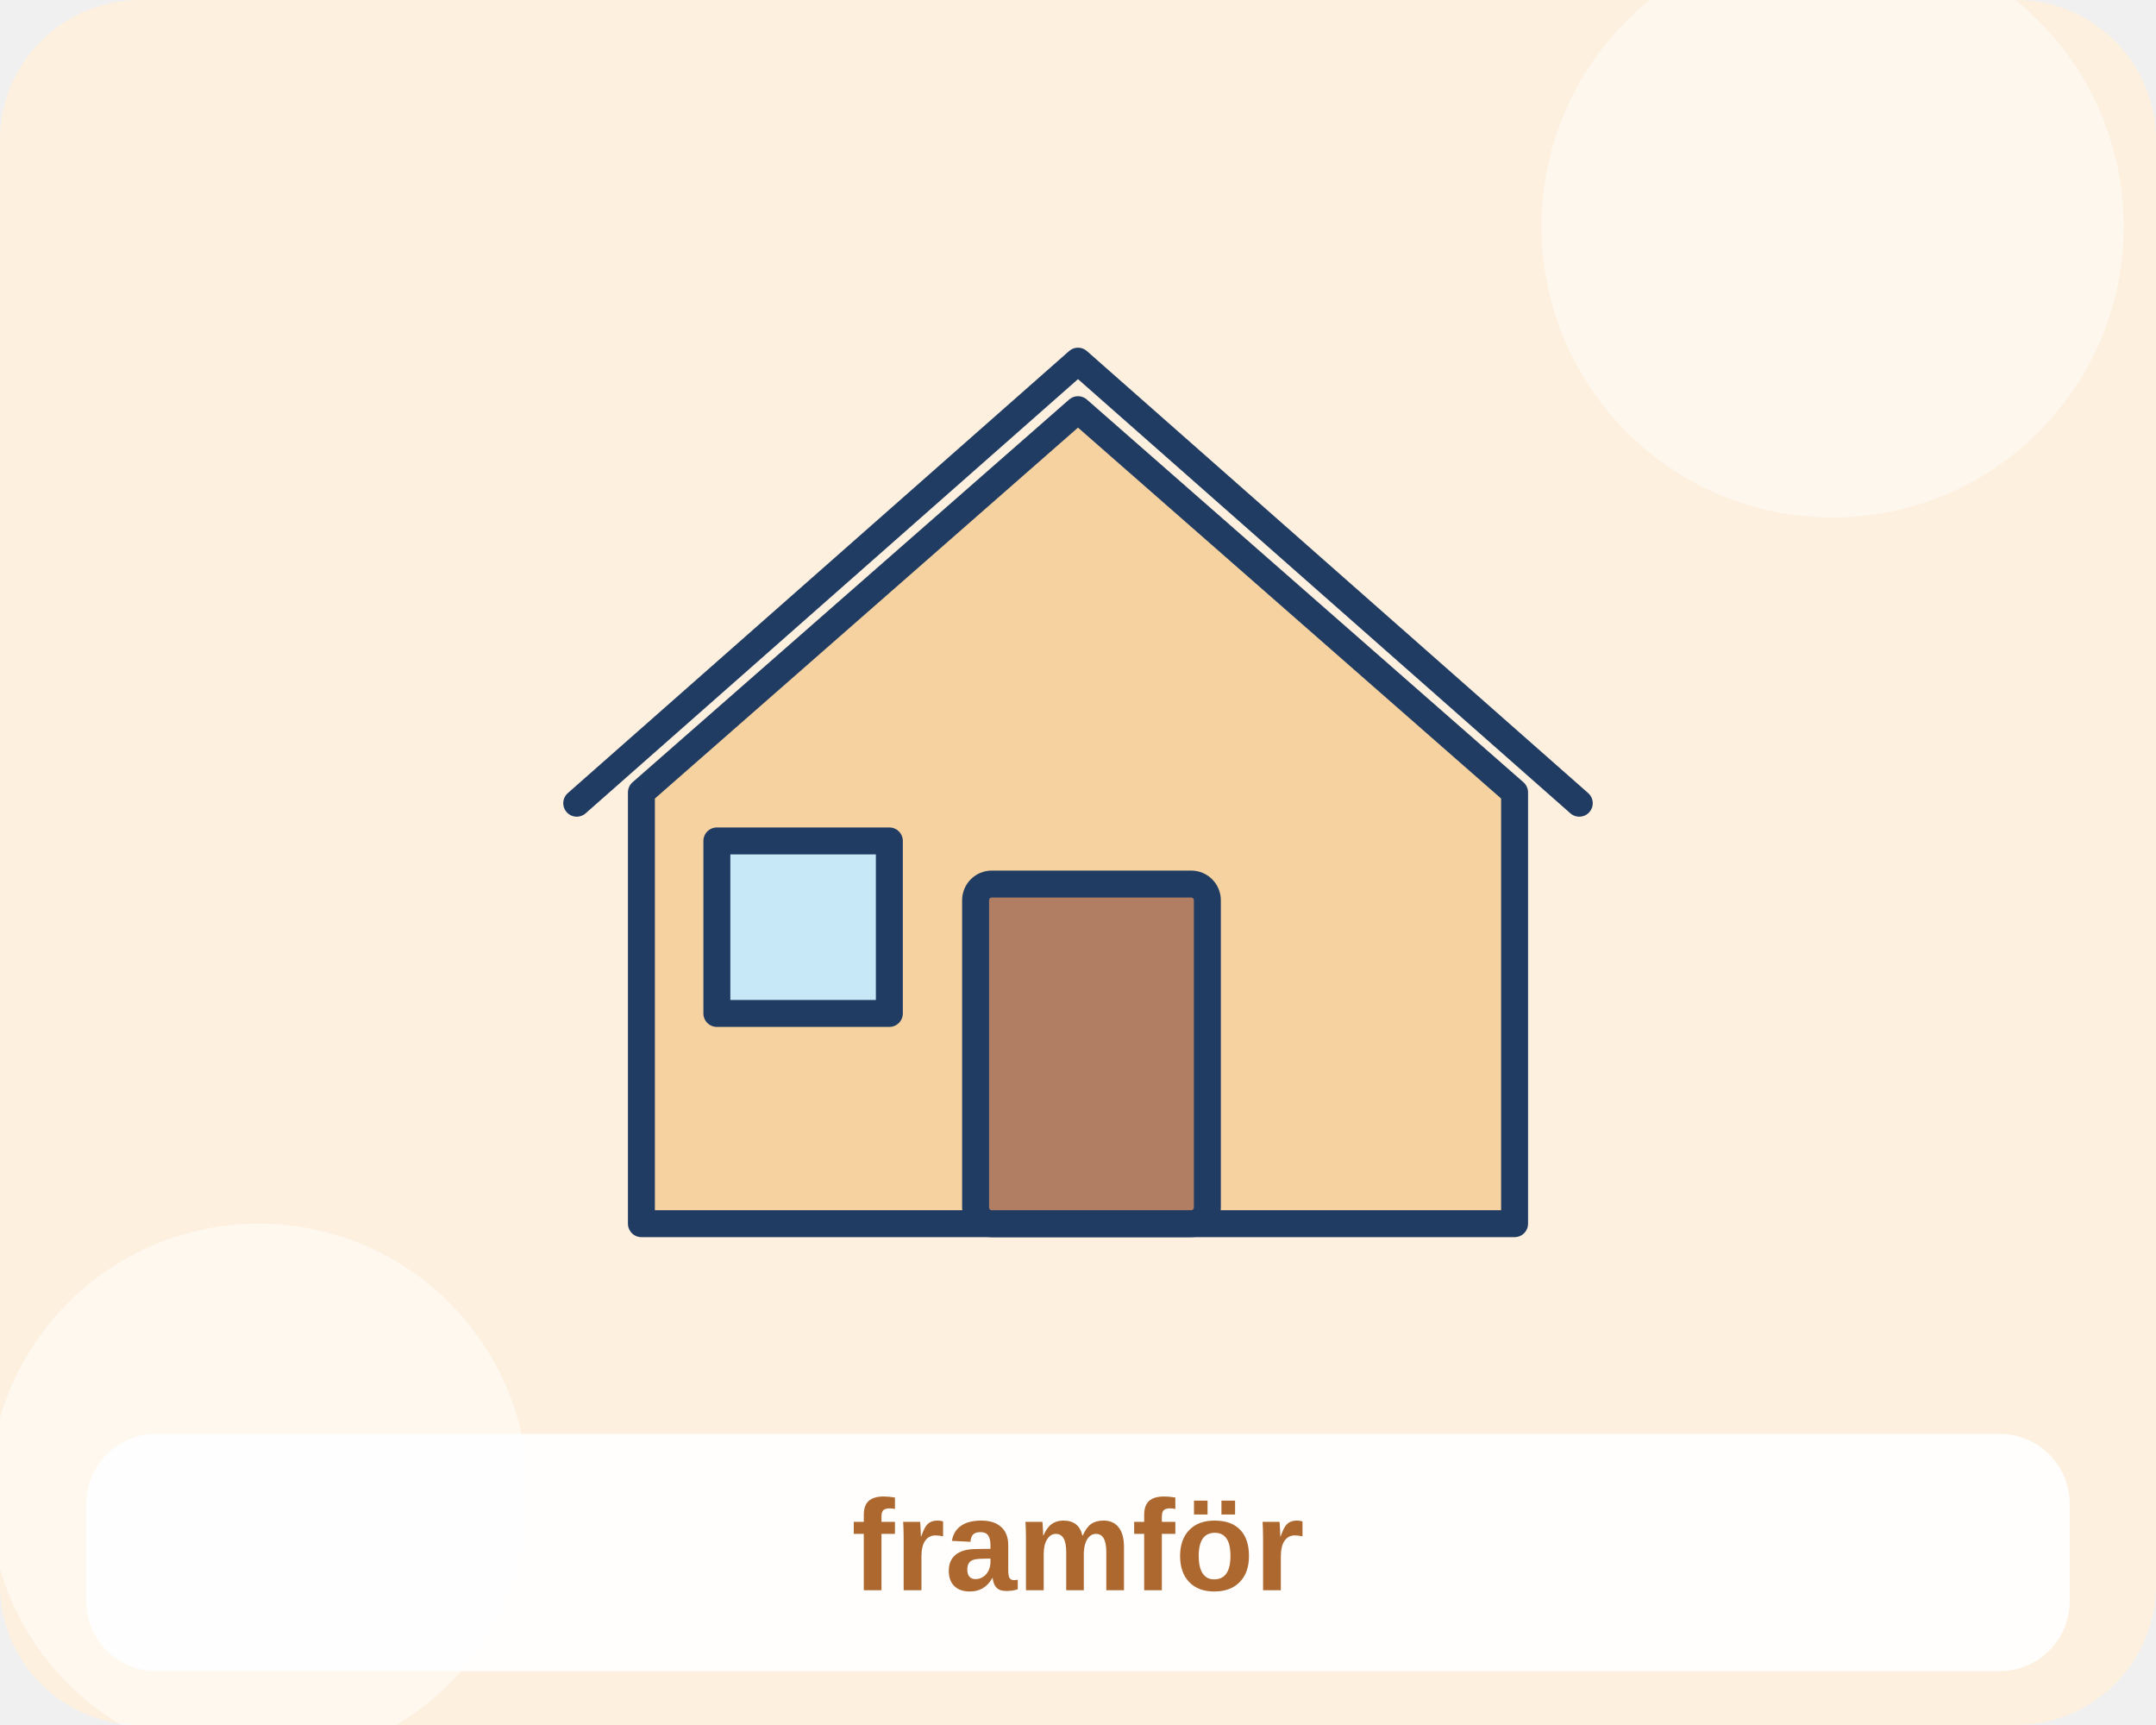
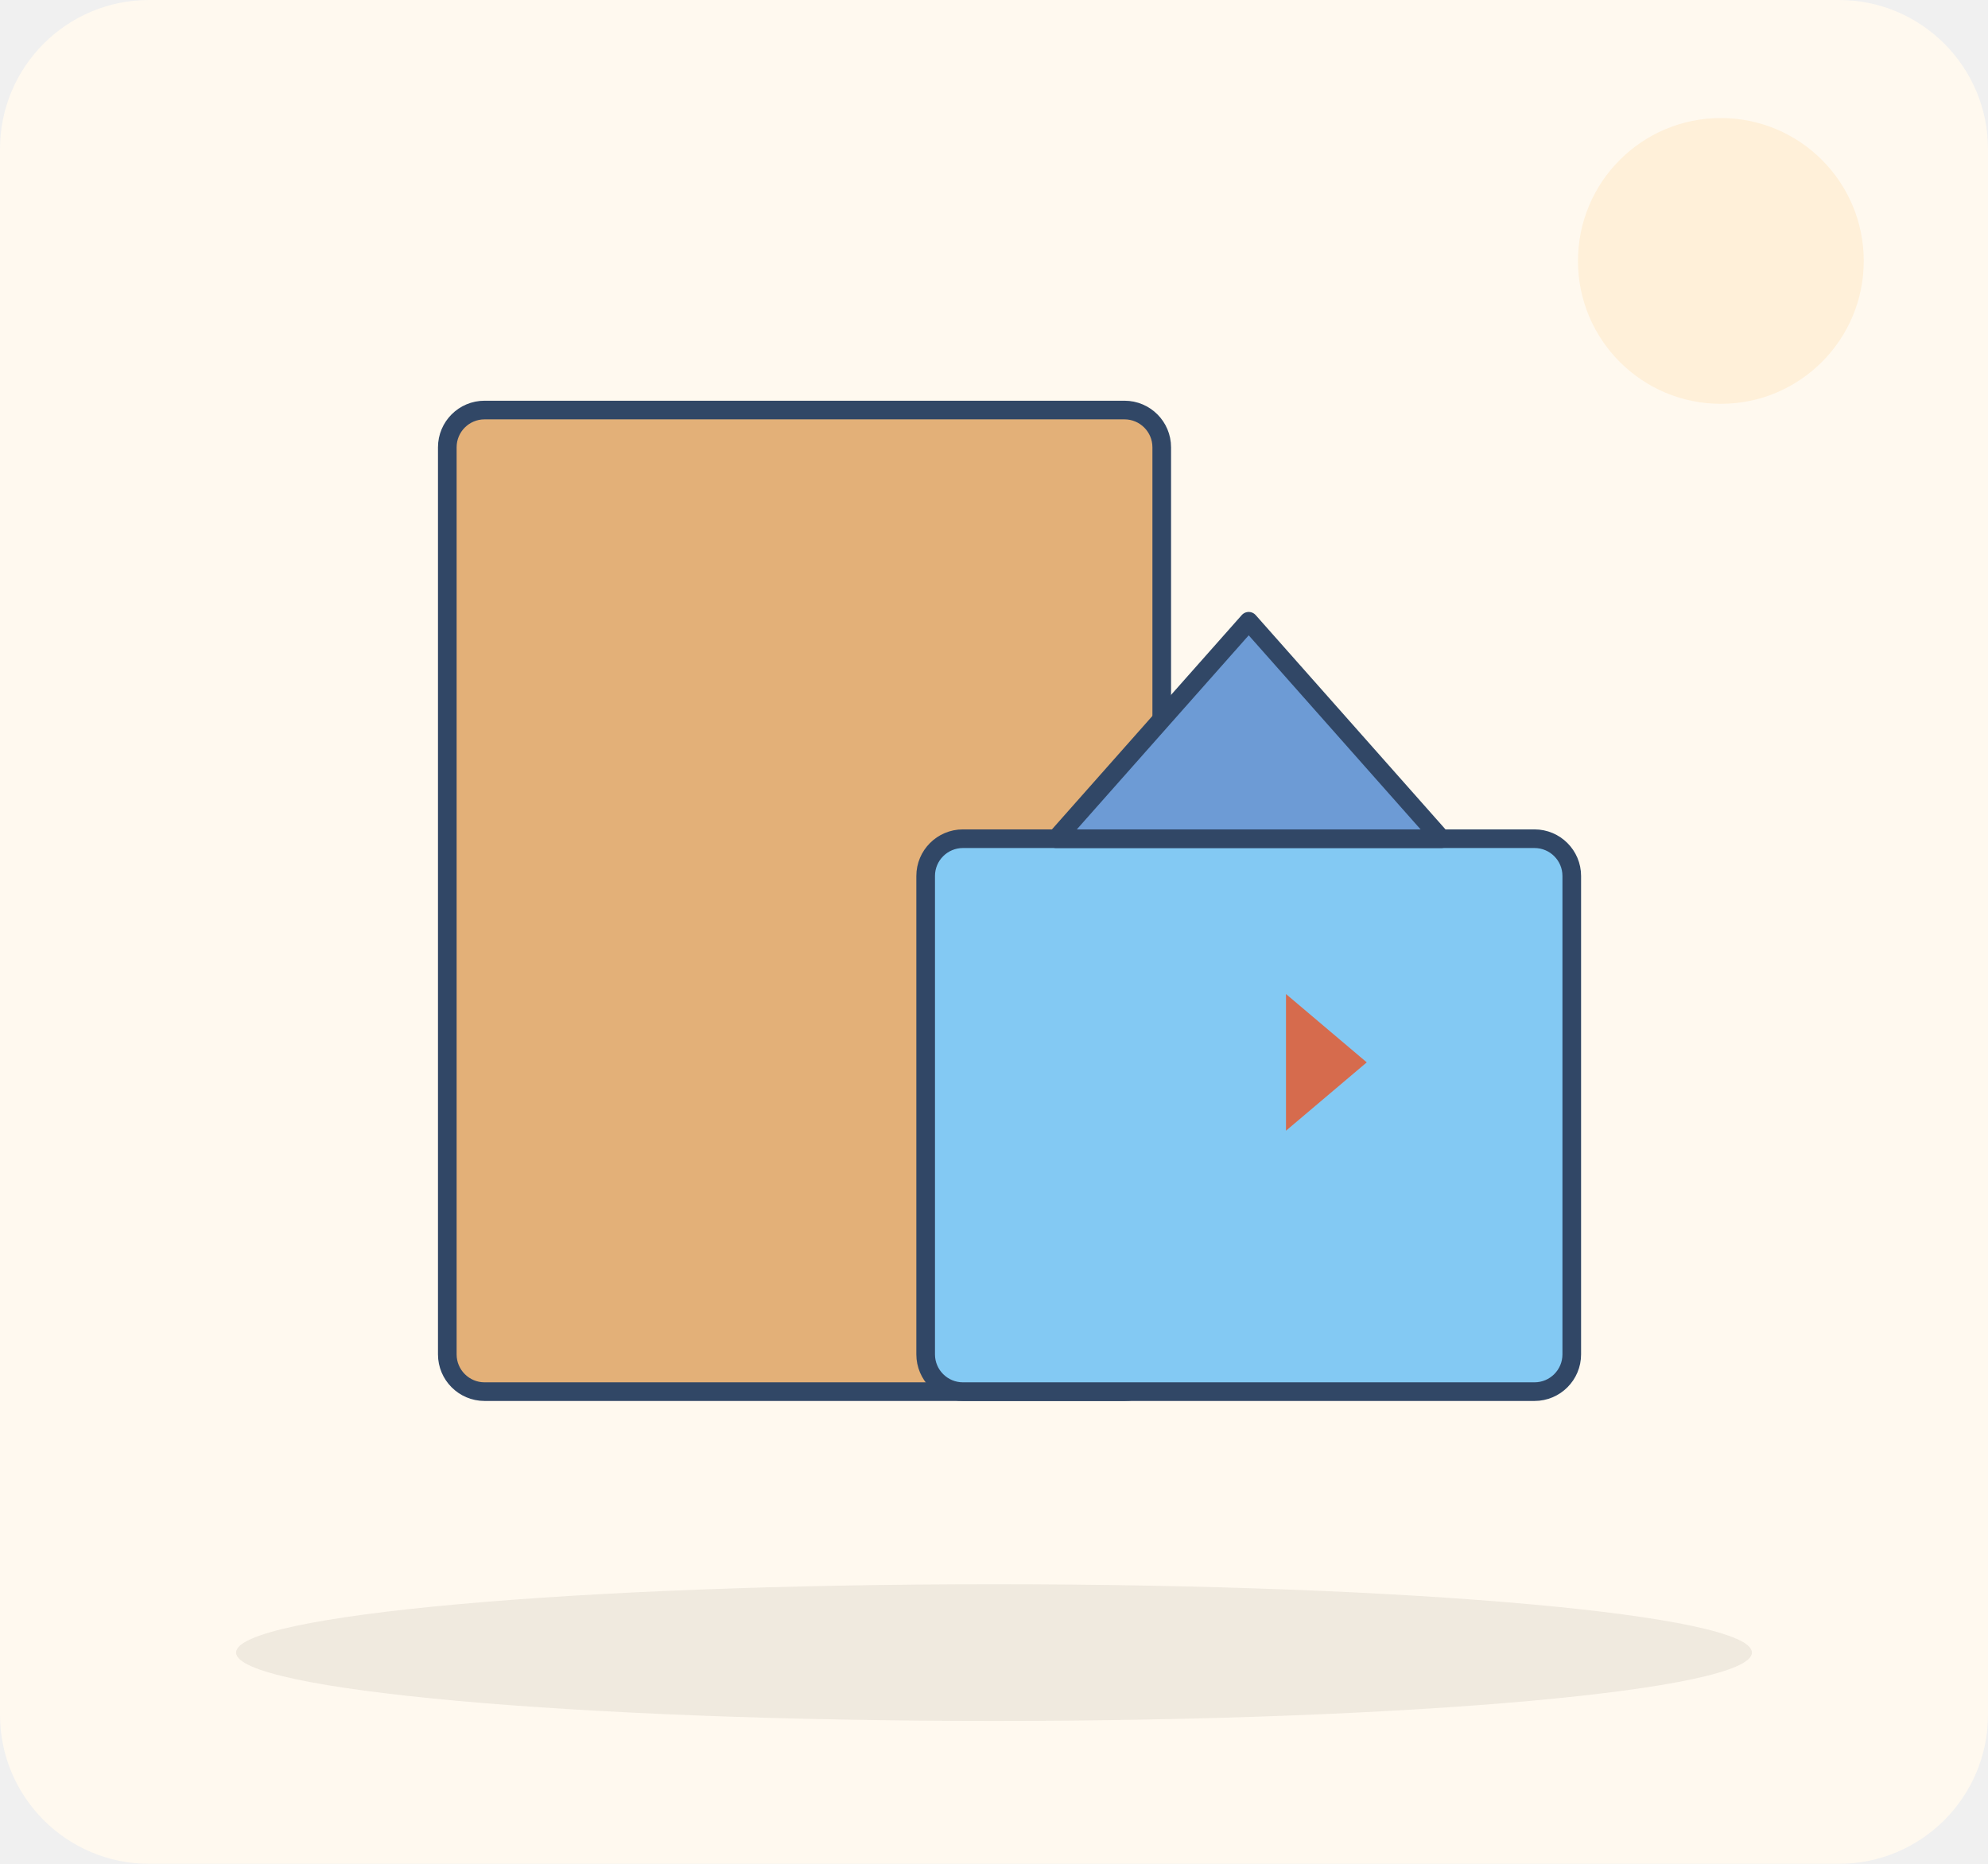
- <svg xmlns="http://www.w3.org/2000/svg" width="400" height="320" viewBox="0 0 400 320" role="img" aria-label="Illustration: framför">
-   <rect width="400" height="320" rx="26" fill="#fdf0df" />
-   <circle cx="340" cy="42" r="54" fill="#ffffff" opacity=".45" />
-   <circle cx="48" cy="277" r="50" fill="#ffffff" opacity=".5" />
-   <g transform="translate(38 1)">
-     <path d="M81 146 L162 75 L243 146 V226 H81Z" fill="#f5d2a0" stroke="#203c63" stroke-width="5" stroke-linecap="round" stroke-linejoin="round" />
-     <path d="M69 148 L162 66 L255 148" fill="none" stroke="#203c63" stroke-width="5" stroke-linecap="round" stroke-linejoin="round" />
-     <rect x="143" y="163" width="43" height="63" rx="3" fill="#b17e63" stroke="#203c63" stroke-width="5" stroke-linecap="round" stroke-linejoin="round" />
-     <rect x="95" y="155" width="32" height="32" fill="#c7e8f7" stroke="#203c63" stroke-width="5" stroke-linecap="round" stroke-linejoin="round" />
-   </g>
-   <rect x="16" y="266" width="368" height="44" rx="13" fill="#ffffff" opacity=".92" />
-   <text x="200" y="295" font-size="24" text-anchor="middle" font-family="Arial, sans-serif" font-weight="bold" fill="#ad682f">framför</text>
+ <svg xmlns="http://www.w3.org/2000/svg" width="320" height="300" viewBox="0 0 320 300">
+   <rect width="320" height="300" rx="24" fill="#fff9ef" />
+   <circle cx="277" cy="42" r="23" fill="#fff0d9" />
+   <ellipse cx="160" cy="266" rx="122" ry="11" fill="#e6dfd4" opacity=".6" />
+   <rect x="72" y="66" width="115" height="158" rx="6" fill="#e3b078" stroke="#314766" stroke-width="3" />
+   <rect x="149" y="135" width="104" height="89" rx="6" fill="#83c9f3" stroke="#314766" stroke-width="3" />
+   <path d="M170 135 L201 100 L232 135 Z" fill="#6d9bd5" stroke="#314766" stroke-width="3" stroke-linejoin="round" />
+   <path d="M150 171 L219 171" fill="#d66b4d" stroke="none" stroke-width="6" stroke-linejoin="round" />
+   <path d="M207 160 L220 171 L207 182" fill="#d66b4d" stroke="none" stroke-width="5" stroke-linejoin="round" />
</svg>
